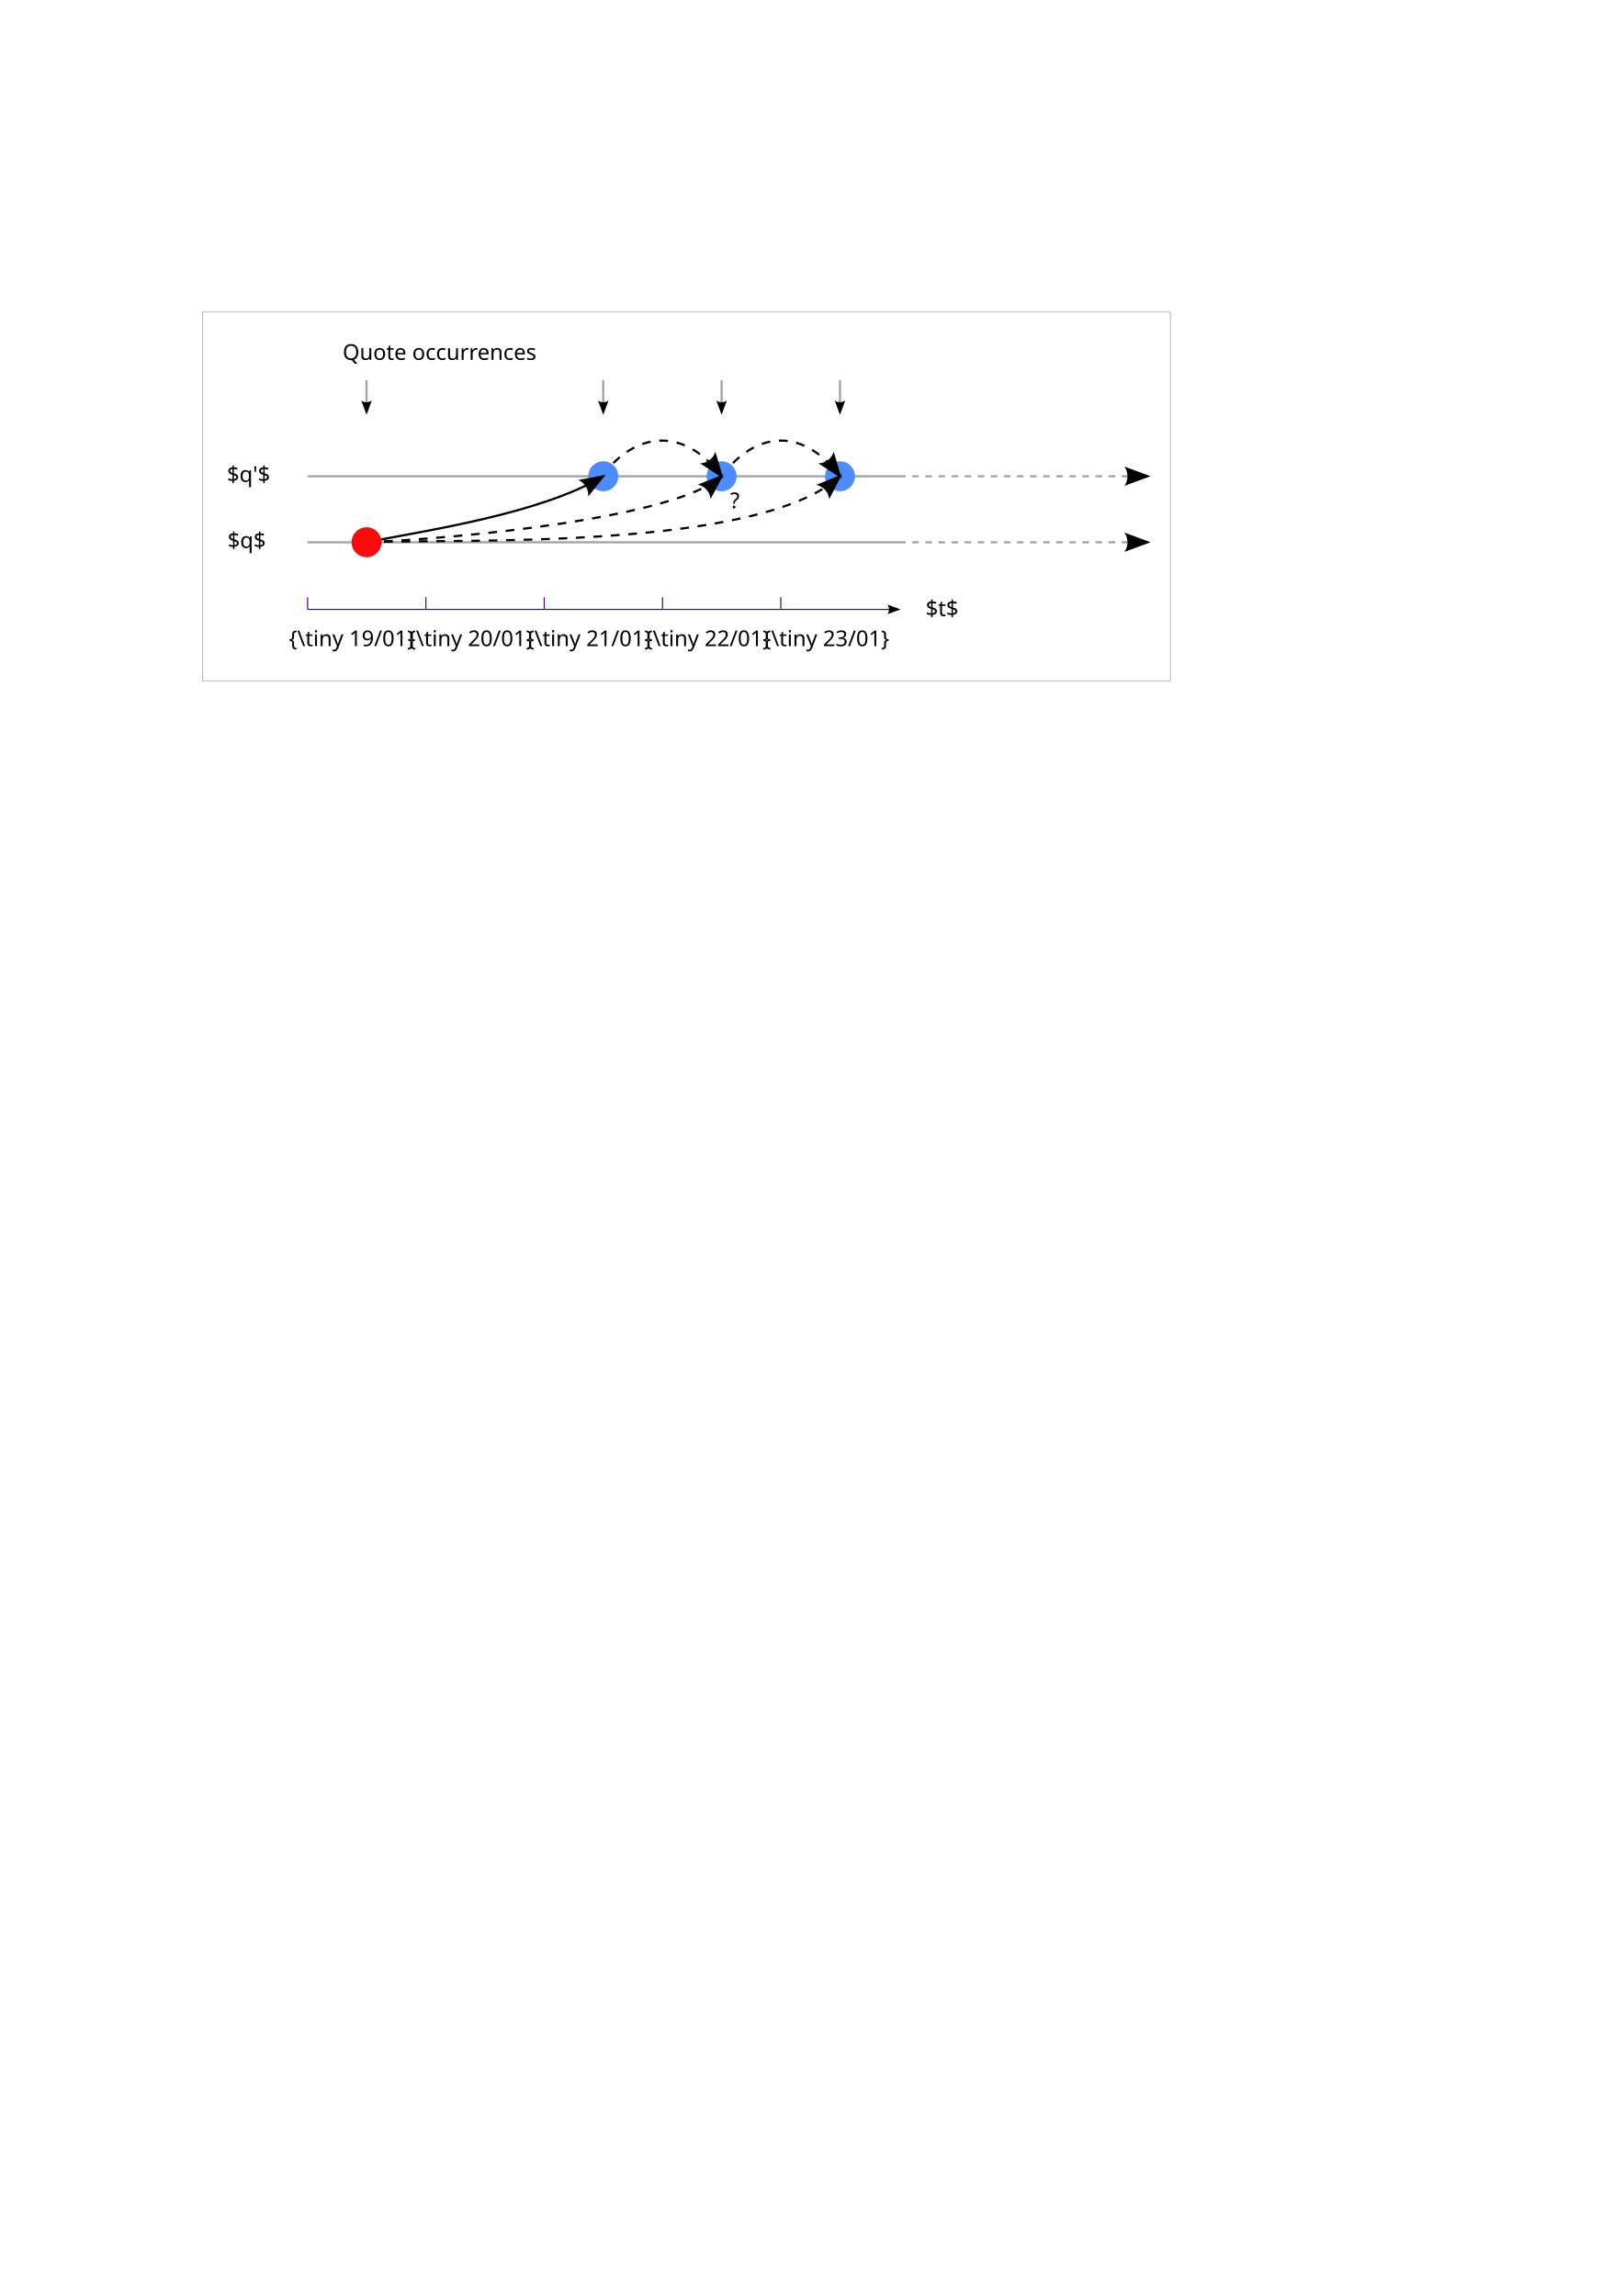
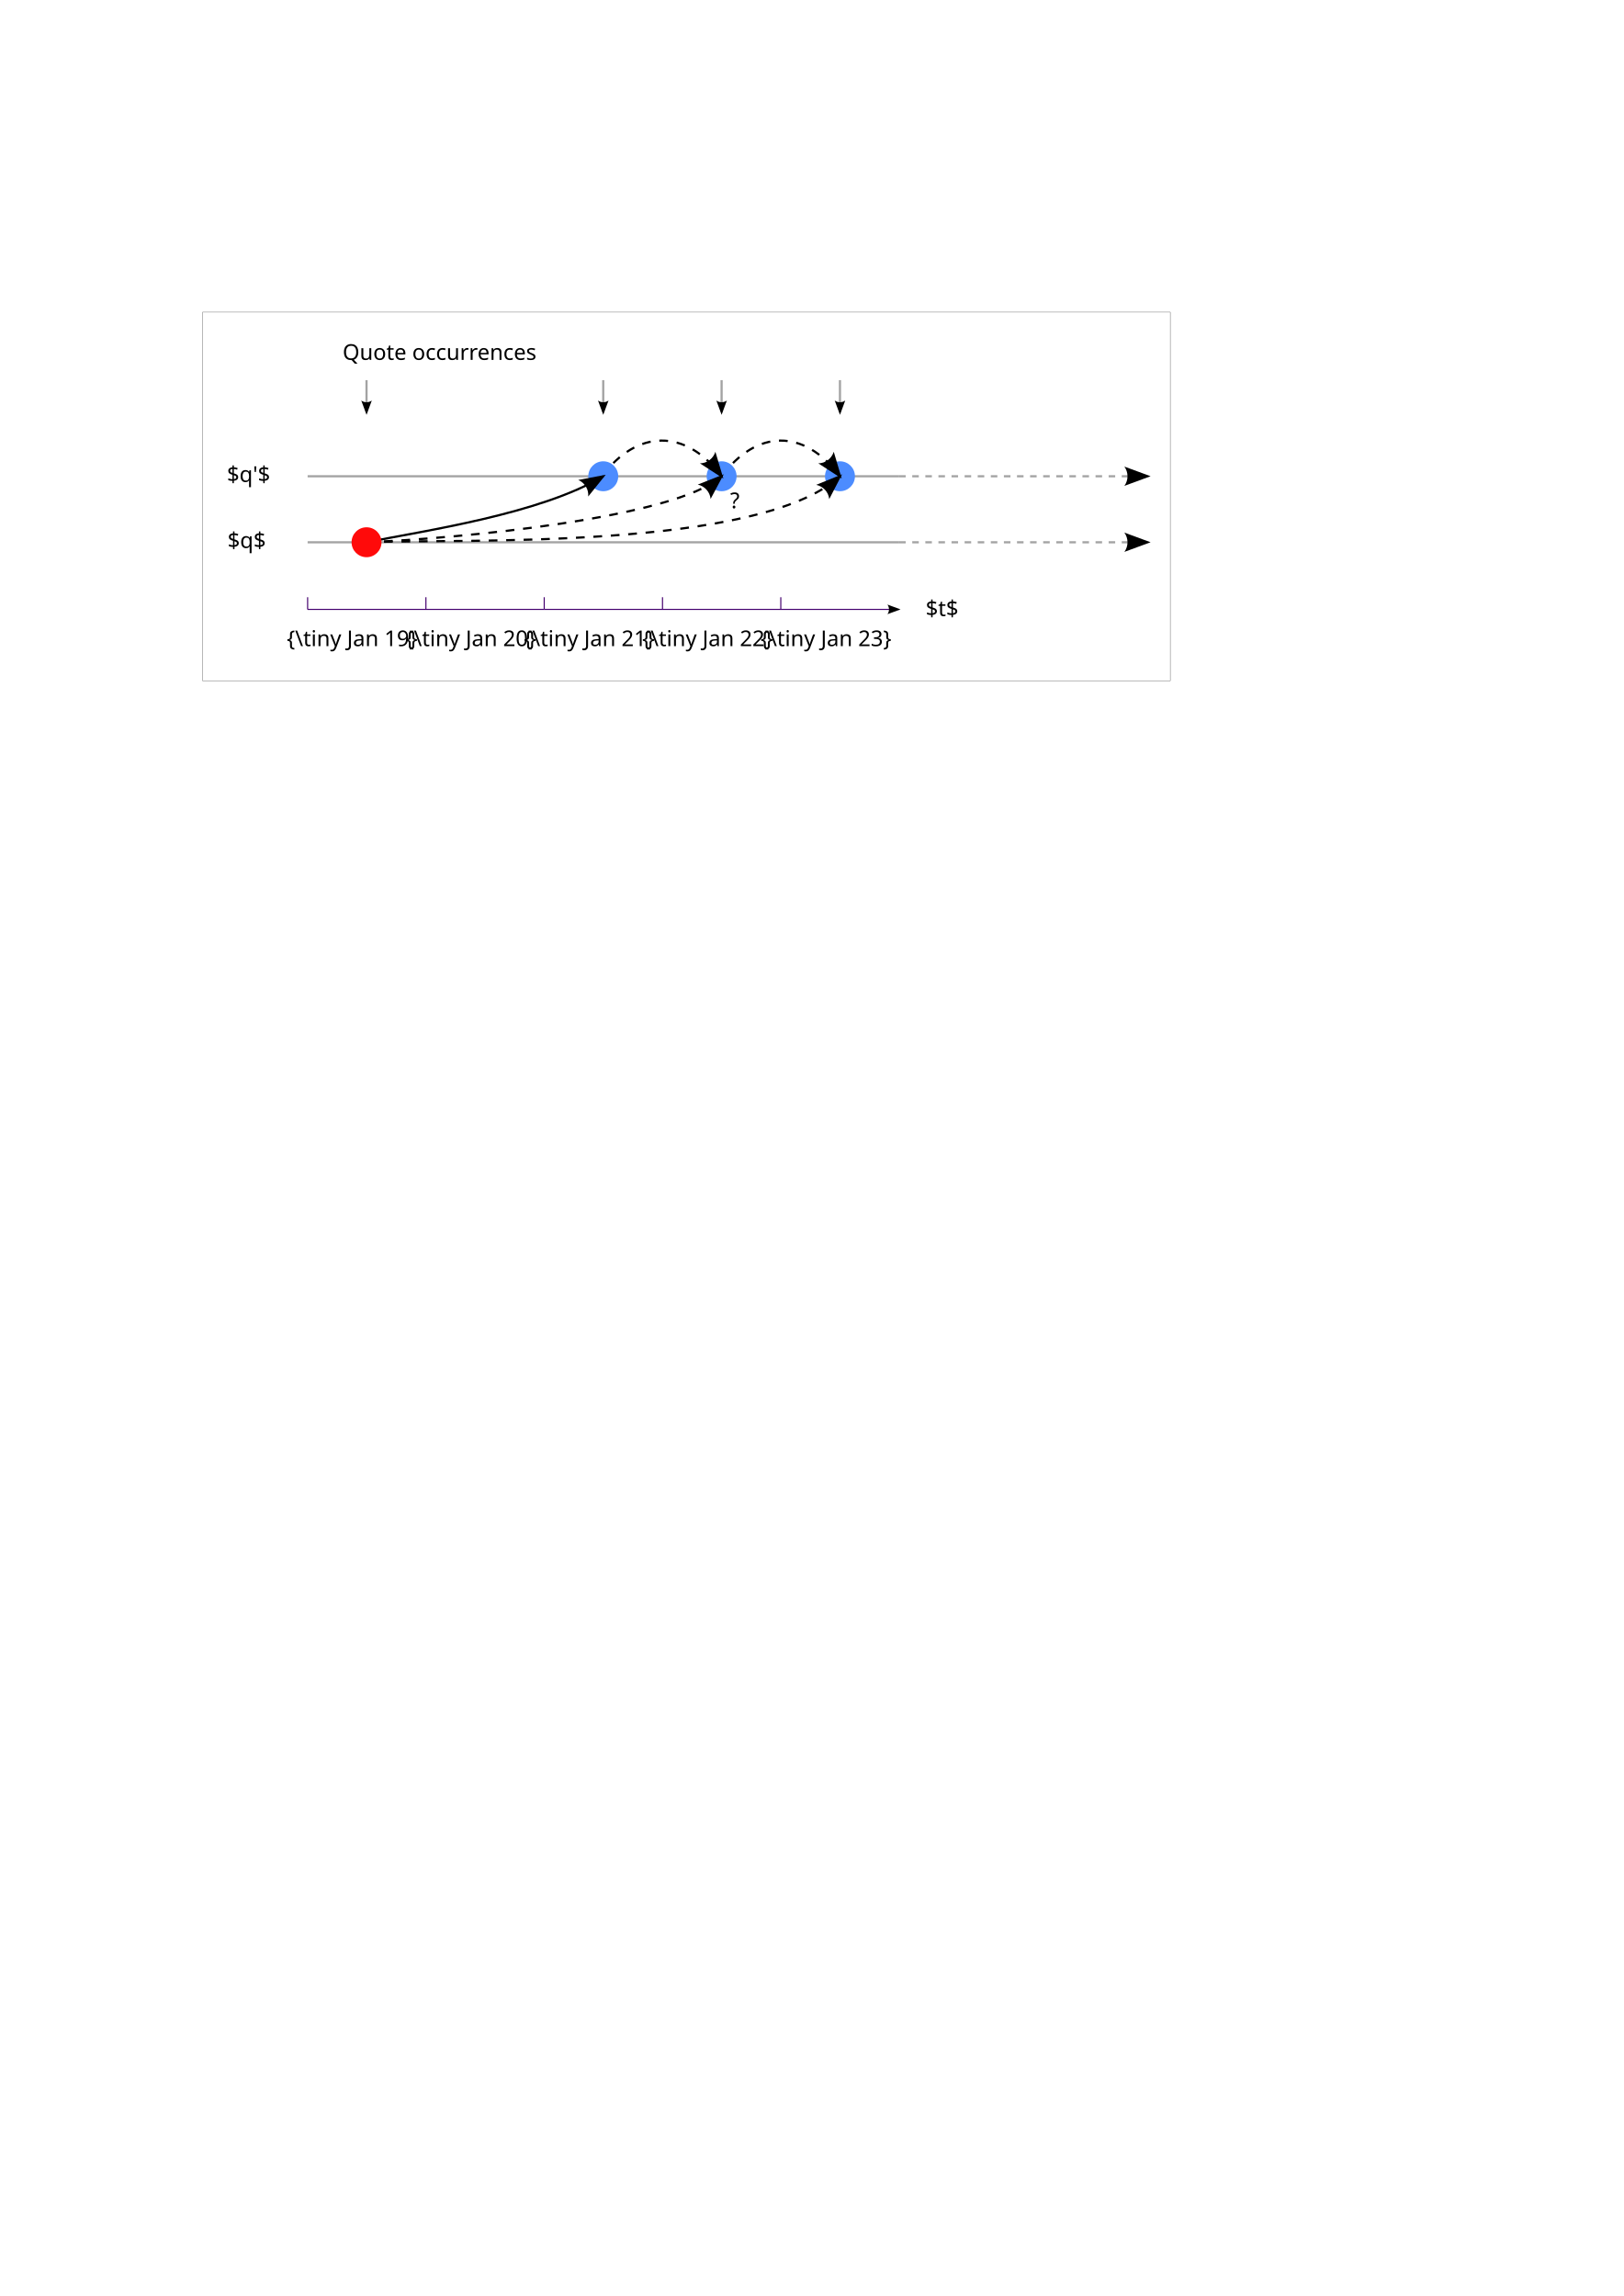
<svg xmlns="http://www.w3.org/2000/svg" version="1.1" width="744.094" height="1052.362" id="svg2">
  <defs id="defs4">
    <marker refX="0" refY="0" orient="auto" id="Arrow2Mend" style="overflow:visible">
      <path d="M 8.719,4.034 -2.207,0.016 8.719,-4.002 c -1.745,2.372 -1.735,5.617 -6e-7,8.035 z" transform="scale(-0.6,-0.6)" id="path3786" style="fill-rule:evenodd;stroke-width:0.625;stroke-linejoin:round" />
    </marker>
    <marker refX="0" refY="0" orient="auto" id="Arrow1Send" style="overflow:visible">
      <path d="M 0,0 5,-5 -12.5,0 5,5 0,0 z" transform="matrix(-0.2,0,0,-0.2,-1.2,0)" id="path3774" style="fill-rule:evenodd;stroke:#000000;stroke-width:1pt" />
    </marker>
    <marker refX="0" refY="0" orient="auto" id="Arrow2Lend" style="overflow:visible">
      <path d="M 8.719,4.034 -2.207,0.016 8.719,-4.002 c -1.745,2.372 -1.735,5.617 -6e-7,8.035 z" transform="matrix(-1.1,0,0,-1.1,-1.1,0)" id="path3780" style="fill-rule:evenodd;stroke-width:0.625;stroke-linejoin:round" />
    </marker>
    <marker refX="0" refY="0" orient="auto" id="Arrow2Lend-3" style="overflow:visible">
      <path d="M 8.719,4.034 -2.207,0.016 8.719,-4.002 c -1.745,2.372 -1.735,5.617 -6e-7,8.035 z" transform="matrix(-1.1,0,0,-1.1,-1.1,0)" id="path3780-4" style="fill-rule:evenodd;stroke-width:0.625;stroke-linejoin:round" />
    </marker>
    <marker refX="0" refY="0" orient="auto" id="Arrow2Lend-0" style="overflow:visible">
      <path d="M 8.719,4.034 -2.207,0.016 8.719,-4.002 c -1.745,2.372 -1.735,5.617 -6e-7,8.035 z" transform="matrix(-1.1,0,0,-1.1,-1.1,0)" id="path3780-3" style="fill-rule:evenodd;stroke-width:0.625;stroke-linejoin:round" />
    </marker>
    <marker refX="0" refY="0" orient="auto" id="Arrow2Lend-0-8" style="overflow:visible">
      <path d="M 8.719,4.034 -2.207,0.016 8.719,-4.002 c -1.745,2.372 -1.735,5.617 -6e-7,8.035 z" transform="matrix(-1.1,0,0,-1.1,-1.1,0)" id="path3780-3-8" style="fill-rule:evenodd;stroke-width:0.625;stroke-linejoin:round" />
    </marker>
    <marker refX="0" refY="0" orient="auto" id="Arrow2Lend-0-1" style="overflow:visible">
      <path d="M 8.719,4.034 -2.207,0.016 8.719,-4.002 c -1.745,2.372 -1.735,5.617 -6e-7,8.035 z" transform="matrix(-1.1,0,0,-1.1,-1.1,0)" id="path3780-3-87" style="fill-rule:evenodd;stroke-width:0.625;stroke-linejoin:round" />
    </marker>
    <marker refX="0" refY="0" orient="auto" id="Arrow2Lend-03" style="overflow:visible">
      <path d="M 8.719,4.034 -2.207,0.016 8.719,-4.002 c -1.745,2.372 -1.735,5.617 -6e-7,8.035 z" transform="matrix(-1.1,0,0,-1.1,-1.1,0)" id="path3780-8" style="fill-rule:evenodd;stroke-width:0.625;stroke-linejoin:round" />
    </marker>
    <marker refX="0" refY="0" orient="auto" id="Arrow2Lend-8" style="overflow:visible">
      <path d="M 8.719,4.034 -2.207,0.016 8.719,-4.002 c -1.745,2.372 -1.735,5.617 -6e-7,8.035 z" transform="matrix(-1.1,0,0,-1.1,-1.1,0)" id="path3780-2" style="fill-rule:evenodd;stroke-width:0.625;stroke-linejoin:round" />
    </marker>
    <marker refX="0" refY="0" orient="auto" id="marker3130" style="overflow:visible">
      <path d="M 8.719,4.034 -2.207,0.016 8.719,-4.002 c -1.745,2.372 -1.735,5.617 -6e-7,8.035 z" transform="matrix(-1.1,0,0,-1.1,-1.1,0)" id="path3132" style="fill-rule:evenodd;stroke-width:0.625;stroke-linejoin:round" />
    </marker>
    <marker refX="0" refY="0" orient="auto" id="Arrow2Mend-3" style="overflow:visible">
      <path d="M 8.719,4.034 -2.207,0.016 8.719,-4.002 c -1.745,2.372 -1.735,5.617 -6e-7,8.035 z" transform="scale(-0.6,-0.6)" id="path3786-8" style="fill-rule:evenodd;stroke-width:0.625;stroke-linejoin:round" />
    </marker>
    <marker refX="0" refY="0" orient="auto" id="Arrow2Mend-6" style="overflow:visible">
      <path d="M 8.719,4.034 -2.207,0.016 8.719,-4.002 c -1.745,2.372 -1.735,5.617 -6e-7,8.035 z" transform="scale(-0.6,-0.6)" id="path3786-80" style="fill-rule:evenodd;stroke-width:0.625;stroke-linejoin:round" />
    </marker>
    <marker refX="0" refY="0" orient="auto" id="Arrow2Mend-8" style="overflow:visible">
      <path d="M 8.719,4.034 -2.207,0.016 8.719,-4.002 c -1.745,2.372 -1.735,5.617 -6e-7,8.035 z" transform="scale(-0.6,-0.6)" id="path3786-1" style="fill-rule:evenodd;stroke-width:0.625;stroke-linejoin:round" />
    </marker>
    <marker refX="0" refY="0" orient="auto" id="marker3058" style="overflow:visible">
      <path d="M 8.719,4.034 -2.207,0.016 8.719,-4.002 c -1.745,2.372 -1.735,5.617 -6e-7,8.035 z" transform="scale(-0.6,-0.6)" id="path3060" style="fill-rule:evenodd;stroke-width:0.625;stroke-linejoin:round" />
    </marker>
    <marker refX="0" refY="0" orient="auto" id="marker3062" style="overflow:visible">
      <path d="M 8.719,4.034 -2.207,0.016 8.719,-4.002 c -1.745,2.372 -1.735,5.617 -6e-7,8.035 z" transform="scale(-0.6,-0.6)" id="path3064" style="fill-rule:evenodd;stroke-width:0.625;stroke-linejoin:round" />
    </marker>
    <marker refX="0" refY="0" orient="auto" id="marker3130-2" style="overflow:visible">
      <path d="M 8.719,4.034 -2.207,0.016 8.719,-4.002 c -1.745,2.372 -1.735,5.617 -6e-7,8.035 z" transform="matrix(-1.1,0,0,-1.1,-1.1,0)" id="path3132-7" style="fill-rule:evenodd;stroke-width:0.625;stroke-linejoin:round" />
    </marker>
    <marker refX="0" refY="0" orient="auto" id="marker3068" style="overflow:visible">
      <path d="M 8.719,4.034 -2.207,0.016 8.719,-4.002 c -1.745,2.372 -1.735,5.617 -6e-7,8.035 z" transform="matrix(-1.1,0,0,-1.1,-1.1,0)" id="path3070" style="fill-rule:evenodd;stroke-width:0.625;stroke-linejoin:round" />
    </marker>
    <marker refX="0" refY="0" orient="auto" id="Arrow2Lend-2" style="overflow:visible">
      <path d="M 8.719,4.034 -2.207,0.016 8.719,-4.002 c -1.745,2.372 -1.735,5.617 -6e-7,8.035 z" transform="matrix(-1.1,0,0,-1.1,-1.1,0)" id="path3780-0" style="fill-rule:evenodd;stroke-width:0.625;stroke-linejoin:round" />
    </marker>
    <marker refX="0" refY="0" orient="auto" id="marker3074" style="overflow:visible">
      <path d="M 8.719,4.034 -2.207,0.016 8.719,-4.002 c -1.745,2.372 -1.735,5.617 -6e-7,8.035 z" transform="matrix(-1.1,0,0,-1.1,-1.1,0)" id="path3076" style="fill-rule:evenodd;stroke-width:0.625;stroke-linejoin:round" />
    </marker>
    <marker refX="0" refY="0" orient="auto" id="marker3130-22" style="overflow:visible">
      <path d="M 8.719,4.034 -2.207,0.016 8.719,-4.002 c -1.745,2.372 -1.735,5.617 -6e-7,8.035 z" transform="matrix(-1.1,0,0,-1.1,-1.1,0)" id="path3132-4" style="fill-rule:evenodd;stroke-width:0.625;stroke-linejoin:round" />
    </marker>
    <marker refX="0" refY="0" orient="auto" id="marker3130-0" style="overflow:visible">
      <path d="M 8.719,4.034 -2.207,0.016 8.719,-4.002 c -1.745,2.372 -1.735,5.617 -6e-7,8.035 z" transform="matrix(-1.1,0,0,-1.1,-1.1,0)" id="path3132-5" style="fill-rule:evenodd;stroke-width:0.625;stroke-linejoin:round" />
    </marker>
    <marker refX="0" refY="0" orient="auto" id="marker3130-0-0" style="overflow:visible">
      <path d="M 8.719,4.034 -2.207,0.016 8.719,-4.002 c -1.745,2.372 -1.735,5.617 -6e-7,8.035 z" transform="matrix(-1.1,0,0,-1.1,-1.1,0)" id="path3132-5-9" style="fill-rule:evenodd;stroke-width:0.625;stroke-linejoin:round" />
    </marker>
    <marker refX="0" refY="0" orient="auto" id="Arrow2Mend-7" style="overflow:visible">
      <path d="M 8.719,4.034 -2.207,0.016 8.719,-4.002 c -1.745,2.372 -1.735,5.617 -6e-7,8.035 z" transform="scale(-0.6,-0.6)" id="path3786-3" style="fill-rule:evenodd;stroke-width:0.625;stroke-linejoin:round" />
    </marker>
    <marker refX="0" refY="0" orient="auto" id="marker3130-0-3" style="overflow:visible">
      <path d="M 8.719,4.034 -2.207,0.016 8.719,-4.002 c -1.745,2.372 -1.735,5.617 -6e-7,8.035 z" transform="matrix(-1.1,0,0,-1.1,-1.1,0)" id="path3132-5-7" style="fill-rule:evenodd;stroke-width:0.625;stroke-linejoin:round" />
    </marker>
    <marker refX="0" refY="0" orient="auto" id="Arrow2Lend-6" style="overflow:visible">
      <path d="M 8.719,4.034 -2.207,0.016 8.719,-4.002 c -1.745,2.372 -1.735,5.617 -6e-7,8.035 z" transform="matrix(-1.1,0,0,-1.1,-1.1,0)" id="path3780-5" style="fill-rule:evenodd;stroke-width:0.625;stroke-linejoin:round" />
    </marker>
    <marker refX="0" refY="0" orient="auto" id="marker3130-1" style="overflow:visible">
      <path d="M 8.719,4.034 -2.207,0.016 8.719,-4.002 c -1.745,2.372 -1.735,5.617 -6e-7,8.035 z" transform="matrix(-1.1,0,0,-1.1,-1.1,0)" id="path3132-3" style="fill-rule:evenodd;stroke-width:0.625;stroke-linejoin:round" />
    </marker>
    <marker refX="0" refY="0" orient="auto" id="marker3130-0-9" style="overflow:visible">
      <path d="M 8.719,4.034 -2.207,0.016 8.719,-4.002 c -1.745,2.372 -1.735,5.617 -6e-7,8.035 z" transform="matrix(-1.1,0,0,-1.1,-1.1,0)" id="path3132-5-93" style="fill-rule:evenodd;stroke-width:0.625;stroke-linejoin:round" />
    </marker>
    <marker refX="0" refY="0" orient="auto" id="marker3130-0-92" style="overflow:visible">
      <path d="M 8.719,4.034 -2.207,0.016 8.719,-4.002 c -1.745,2.372 -1.735,5.617 -6e-7,8.035 z" transform="matrix(-1.1,0,0,-1.1,-1.1,0)" id="path3132-5-3" style="fill-rule:evenodd;stroke-width:0.625;stroke-linejoin:round" />
    </marker>
    <marker refX="0" refY="0" orient="auto" id="marker5329" style="overflow:visible">
      <path d="M 8.719,4.034 -2.207,0.016 8.719,-4.002 c -1.745,2.372 -1.735,5.617 -6e-7,8.035 z" transform="matrix(-1.1,0,0,-1.1,-1.1,0)" id="path5331" style="fill-rule:evenodd;stroke-width:0.625;stroke-linejoin:round" />
    </marker>
    <marker refX="0" refY="0" orient="auto" id="Arrow2Lend-35" style="overflow:visible">
      <path d="M 8.719,4.034 -2.207,0.016 8.719,-4.002 c -1.745,2.372 -1.735,5.617 -6e-7,8.035 z" transform="matrix(-1.1,0,0,-1.1,-1.1,0)" id="path3780-83" style="fill-rule:evenodd;stroke-width:0.625;stroke-linejoin:round" />
    </marker>
    <marker refX="0" refY="0" orient="auto" id="marker3130-8" style="overflow:visible">
      <path d="M 8.719,4.034 -2.207,0.016 8.719,-4.002 c -1.745,2.372 -1.735,5.617 -6e-7,8.035 z" transform="matrix(-1.1,0,0,-1.1,-1.1,0)" id="path3132-41" style="fill-rule:evenodd;stroke-width:0.625;stroke-linejoin:round" />
    </marker>
    <marker refX="0" refY="0" orient="auto" id="marker5337" style="overflow:visible">
      <path d="M 8.719,4.034 -2.207,0.016 8.719,-4.002 c -1.745,2.372 -1.735,5.617 -6e-7,8.035 z" transform="matrix(-1.1,0,0,-1.1,-1.1,0)" id="path5339" style="fill-rule:evenodd;stroke-width:0.625;stroke-linejoin:round" />
    </marker>
    <marker refX="0" refY="0" orient="auto" id="marker5341" style="overflow:visible">
      <path d="M 8.719,4.034 -2.207,0.016 8.719,-4.002 c -1.745,2.372 -1.735,5.617 -6e-7,8.035 z" transform="matrix(-1.1,0,0,-1.1,-1.1,0)" id="path5343" style="fill-rule:evenodd;stroke-width:0.625;stroke-linejoin:round" />
    </marker>
    <marker refX="0" refY="0" orient="auto" id="marker5345" style="overflow:visible">
      <path d="M 8.719,4.034 -2.207,0.016 8.719,-4.002 c -1.745,2.372 -1.735,5.617 -6e-7,8.035 z" transform="matrix(-1.1,0,0,-1.1,-1.1,0)" id="path5347" style="fill-rule:evenodd;stroke-width:0.625;stroke-linejoin:round" />
    </marker>
    <marker refX="0" refY="0" orient="auto" id="Arrow2Lend-01" style="overflow:visible">
      <path d="M 8.719,4.034 -2.207,0.016 8.719,-4.002 c -1.745,2.372 -1.735,5.617 -6e-7,8.035 z" transform="matrix(-1.1,0,0,-1.1,-1.1,0)" id="path3780-6" style="fill-rule:evenodd;stroke-width:0.625;stroke-linejoin:round" />
    </marker>
    <marker refX="0" refY="0" orient="auto" id="marker3130-0-8" style="overflow:visible">
      <path d="M 8.719,4.034 -2.207,0.016 8.719,-4.002 c -1.745,2.372 -1.735,5.617 -6e-7,8.035 z" transform="matrix(-1.1,0,0,-1.1,-1.1,0)" id="path3132-5-0" style="fill-rule:evenodd;stroke-width:0.625;stroke-linejoin:round" />
    </marker>
    <marker refX="0" refY="0" orient="auto" id="marker3130-9" style="overflow:visible">
      <path d="M 8.719,4.034 -2.207,0.016 8.719,-4.002 c -1.745,2.372 -1.735,5.617 -6e-7,8.035 z" transform="matrix(-1.1,0,0,-1.1,-1.1,0)" id="path3132-6" style="fill-rule:evenodd;stroke-width:0.625;stroke-linejoin:round" />
    </marker>
    <marker refX="0" refY="0" orient="auto" id="marker6611" style="overflow:visible">
      <path d="M 8.719,4.034 -2.207,0.016 8.719,-4.002 c -1.745,2.372 -1.735,5.617 -6e-7,8.035 z" transform="matrix(-1.1,0,0,-1.1,-1.1,0)" id="path6613" style="fill-rule:evenodd;stroke-width:0.625;stroke-linejoin:round" />
    </marker>
    <marker refX="0" refY="0" orient="auto" id="marker6615" style="overflow:visible">
      <path d="M 8.719,4.034 -2.207,0.016 8.719,-4.002 c -1.745,2.372 -1.735,5.617 -6e-7,8.035 z" transform="matrix(-1.1,0,0,-1.1,-1.1,0)" id="path6617" style="fill-rule:evenodd;stroke-width:0.625;stroke-linejoin:round" />
    </marker>
    <marker refX="0" refY="0" orient="auto" id="marker5345-3" style="overflow:visible">
      <path d="M 8.719,4.034 -2.207,0.016 8.719,-4.002 c -1.745,2.372 -1.735,5.617 -6e-7,8.035 z" transform="matrix(-1.1,0,0,-1.1,-1.1,0)" id="path5347-8" style="fill-rule:evenodd;stroke-width:0.625;stroke-linejoin:round" />
    </marker>
    <marker refX="0" refY="0" orient="auto" id="marker5345-4" style="overflow:visible">
      <path d="M 8.719,4.034 -2.207,0.016 8.719,-4.002 c -1.745,2.372 -1.735,5.617 -6e-7,8.035 z" transform="matrix(-1.1,0,0,-1.1,-1.1,0)" id="path5347-1" style="fill-rule:evenodd;stroke-width:0.625;stroke-linejoin:round" />
    </marker>
  </defs>
  <g id="layer1" style="display:inline" />
  <g id="layer3" style="display:inline" />
  <text style="font-size:40px;font-style:normal;font-weight:normal;line-height:125%;letter-spacing:0px;word-spacing:0px;fill:#000000;fill-opacity:1;stroke:none;font-family:Sans" xml:space="preserve" id="text3033" y="530.508" x="139.073">
    <tspan id="tspan3035" y="530.508" x="139.073" />
  </text>
  <rect style="fill:none;stroke:#000000;stroke-width:0.117;stroke-linecap:round;stroke-linejoin:round;stroke-miterlimit:4;stroke-opacity:1;stroke-dasharray:none;stroke-dashoffset:0;display:inline" id="rect6504-5" y="143.084" x="92.828" height="168.944" width="443.483" />
  <g id="g3156">
    <g id="g3422">
      <text style="font-size:10px;font-style:normal;font-weight:normal;line-height:125%;letter-spacing:0px;word-spacing:0px;fill:#000000;fill-opacity:1;stroke:none;display:inline;font-family:Sans" xml:space="preserve" id="text3037-4" y="164.952" x="157.002">
        <tspan id="tspan3039-9" y="164.952" x="157.002">Quote occurrences</tspan>
      </text>
      <path style="fill:none;stroke:#a3a3a3;stroke-width:1px;stroke-linecap:butt;stroke-linejoin:miter;stroke-opacity:1;marker-end:url(#Arrow2Mend);display:inline" id="path3041-5" d="m 167.965,174.237 0,14.57" />
      <path style="fill:none;stroke:#a3a3a3;stroke-width:1px;stroke-linecap:butt;stroke-linejoin:miter;stroke-opacity:1;marker-end:url(#Arrow2Mend);display:inline" id="path3041-0-6" d="m 276.446,174.237 0,14.57" />
      <path style="fill:none;stroke:#a3a3a3;stroke-width:1px;stroke-linecap:butt;stroke-linejoin:miter;stroke-opacity:1;marker-end:url(#Arrow2Mend);display:inline" id="path3041-8-4" d="m 384.927,174.237 0,14.57" />
      <path style="fill:none;stroke:#a3a3a3;stroke-width:1px;stroke-linecap:butt;stroke-linejoin:miter;stroke-opacity:1;marker-end:url(#Arrow2Mend);display:inline" id="path3041-0-6-9" d="m 330.686,174.237 0,14.57" />
    </g>
    <path d="m 140.976,218.294 271.08,0" id="path4092-2" style="fill:none;stroke:#a3a3a3;stroke-width:1px;stroke-linecap:butt;stroke-linejoin:miter;stroke-opacity:1;marker-end:none;display:inline" />
    <path d="m 412.056,218.294 113.901,0" id="path2985-73-4-6" style="fill:none;stroke:#a3a3a3;stroke-width:1;stroke-linecap:butt;stroke-linejoin:miter;stroke-miterlimit:4;stroke-opacity:1;stroke-dasharray:3, 3;stroke-dashoffset:0;marker-end:url(#Arrow2Lend);display:inline" />
    <path d="m 140.976,248.552 271.08,0" id="path4092-2-0" style="fill:none;stroke:#a3a3a3;stroke-width:1px;stroke-linecap:butt;stroke-linejoin:miter;stroke-opacity:1;marker-end:none;display:inline" />
    <path d="m 391.796,218.294 a 6.859,6.859 0 0 1 -13.719,0 6.859,6.859 0 1 1 13.719,0 z" id="path4199-24-449-6-5" style="fill:#4c8cff;fill-opacity:1;stroke:none;display:inline" />
    <path d="m 330.696,218.294 c 16.033,-21.465 37.67,-22.14 54.24,0" id="path3219-7-7" style="fill:none;stroke:#000000;stroke-width:1;stroke-linecap:butt;stroke-linejoin:miter;stroke-miterlimit:4;stroke-opacity:1;stroke-dasharray:4, 4;stroke-dashoffset:0;marker-end:url(#marker3130-0);display:inline" />
    <path d="m 337.555,218.294 a 6.859,6.859 0 0 1 -13.719,0 6.859,6.859 0 1 1 13.719,0 z" id="path4199-24-449-6-5-8" style="fill:#4c8cff;fill-opacity:1;stroke:none;display:inline" />
    <path d="m 275.858,218.294 c 16.033,-21.465 38.267,-22.14 54.837,0" id="path3219-7" style="fill:none;stroke:#000000;stroke-width:1;stroke-linecap:butt;stroke-linejoin:miter;stroke-miterlimit:4;stroke-opacity:1;stroke-dasharray:4, 4;stroke-dashoffset:0;marker-end:url(#marker3130-0);display:inline" />
    <text x="103.997" y="220.896" id="text4753-2-0" xml:space="preserve" style="font-size:10px;font-style:normal;font-variant:normal;font-weight:normal;font-stretch:normal;line-height:125%;letter-spacing:0px;word-spacing:0px;fill:#000000;fill-opacity:1;stroke:none;display:inline;font-family:Norasi;-inkscape-font-specification:Norasi">
      <tspan x="103.997" y="220.896" id="tspan4755-7-3">$q'$</tspan>
    </text>
    <text x="104.271" y="251.154" id="text4757-5-8" xml:space="preserve" style="font-size:10px;font-style:normal;font-variant:normal;font-weight:normal;font-stretch:normal;line-height:125%;letter-spacing:0px;word-spacing:0px;fill:#000000;fill-opacity:1;stroke:none;display:inline;font-family:Norasi;-inkscape-font-specification:Norasi">
      <tspan x="104.271" y="251.154" id="tspan4759-4-7">$q$</tspan>
    </text>
    <text x="424.196" y="282.37" id="text5775-2-0" xml:space="preserve" style="font-size:10px;font-style:normal;font-variant:normal;font-weight:normal;font-stretch:normal;line-height:125%;letter-spacing:0px;word-spacing:0px;fill:#000000;fill-opacity:1;stroke:none;display:inline;font-family:Norasi;-inkscape-font-specification:Norasi">
      <tspan x="424.196" y="282.37" id="tspan5777-9-4">$t$</tspan>
    </text>
    <path d="m 283.315,218.294 a 6.859,6.859 0 0 1 -13.719,0 6.859,6.859 0 1 1 13.719,0 z" id="path4199-24-26-9-4" style="fill:#4c8cff;fill-opacity:1;stroke:none;display:inline" />
    <path d="m 167.974,248.534 c 26.785,-5.313 79.732,-12.972 108.481,-30.241" id="path4985-8" style="fill:none;stroke:#000000;stroke-width:1px;stroke-linecap:butt;stroke-linejoin:miter;stroke-opacity:1;marker-end:url(#marker3130);display:inline" />
    <path d="m 167.974,248.534 c 41.686,-1.671 141.091,-10.931 162.721,-30.241" id="path4985-8-3" style="fill:none;stroke:#000000;stroke-width:1;stroke-linecap:butt;stroke-linejoin:miter;stroke-miterlimit:4;stroke-opacity:1;stroke-dasharray:4, 4;stroke-dashoffset:0;marker-end:url(#marker3130);display:inline" />
    <text x="343.266" y="232.929" id="text4385" xml:space="preserve" style="font-size:10px;font-style:normal;font-weight:normal;line-height:125%;letter-spacing:0px;word-spacing:0px;fill:#000000;fill-opacity:1;stroke:none;font-family:Sans">
      <tspan x="343.266" y="232.929" id="tspan4387" style="text-align:center;text-anchor:middle">?</tspan>
    </text>
    <path d="m 412.056,248.552 113.901,0" id="path2985-73-4-6-0" style="fill:none;stroke:#a3a3a3;stroke-width:1;stroke-linecap:butt;stroke-linejoin:miter;stroke-miterlimit:4;stroke-opacity:1;stroke-dasharray:3, 3;stroke-dashoffset:0;marker-end:url(#Arrow2Lend);display:inline" />
    <path d="m 167.974,248.534 c 41.686,-1.671 179.41,4.054 216.962,-30.241" id="path4985-8-3-7" style="fill:none;stroke:#000000;stroke-width:1;stroke-linecap:butt;stroke-linejoin:miter;stroke-miterlimit:4;stroke-opacity:1;stroke-dasharray:4, 4;stroke-dashoffset:0;marker-end:url(#marker3130);display:inline" />
    <path d="m 174.834,248.534 a 6.859,6.859 0 0 1 -13.719,0 6.859,6.859 0 1 1 13.719,0 z" id="path4199-1-4-5" style="fill:#ff0a0a;fill-opacity:1;stroke:none;display:inline" />
    <text x="167.889" y="296.152" id="text4542" xml:space="preserve" style="font-size:10px;font-style:normal;font-weight:normal;text-align:center;line-height:125%;letter-spacing:0px;word-spacing:0px;text-anchor:middle;fill:#000000;fill-opacity:1;stroke:none;font-family:Sans">
-       <tspan x="167.889" y="296.152" id="tspan4544">{\tiny 19/01}</tspan>
+       <tspan x="167.889" y="296.152" id="tspan4544">{\tiny Jan 19}</tspan>
    </text>
    <text x="222.312" y="296.152" id="text4542-7" xml:space="preserve" style="font-size:10px;font-style:normal;font-weight:normal;text-align:center;line-height:125%;letter-spacing:0px;word-spacing:0px;text-anchor:middle;fill:#000000;fill-opacity:1;stroke:none;display:inline;font-family:Sans">
-       <tspan x="222.312" y="296.152" id="tspan4544-6">{\tiny 20/01}</tspan>
+       <tspan x="222.312" y="296.152" id="tspan4544-6">{\tiny Jan 20}</tspan>
    </text>
    <text x="276.553" y="296.152" id="text4542-3" xml:space="preserve" style="font-size:10px;font-style:normal;font-weight:normal;text-align:center;line-height:125%;letter-spacing:0px;word-spacing:0px;text-anchor:middle;fill:#000000;fill-opacity:1;stroke:none;display:inline;font-family:Sans">
-       <tspan x="276.553" y="296.152" id="tspan4544-63">{\tiny 21/01}</tspan>
+       <tspan x="276.553" y="296.152" id="tspan4544-63">{\tiny Jan 21}</tspan>
    </text>
    <text x="330.793" y="296.152" id="text4542-0" xml:space="preserve" style="font-size:10px;font-style:normal;font-weight:normal;text-align:center;line-height:125%;letter-spacing:0px;word-spacing:0px;text-anchor:middle;fill:#000000;fill-opacity:1;stroke:none;display:inline;font-family:Sans">
-       <tspan x="330.793" y="296.152" id="tspan4544-3">{\tiny 22/01}</tspan>
+       <tspan x="330.793" y="296.152" id="tspan4544-3">{\tiny Jan 22}</tspan>
    </text>
    <text x="385.034" y="296.152" id="text4542-6" xml:space="preserve" style="font-size:10px;font-style:normal;font-weight:normal;text-align:center;line-height:125%;letter-spacing:0px;word-spacing:0px;text-anchor:middle;fill:#000000;fill-opacity:1;stroke:none;display:inline;font-family:Sans">
-       <tspan x="385.034" y="296.152" id="tspan4544-638">{\tiny 23/01}</tspan>
+       <tspan x="385.034" y="296.152" id="tspan4544-638">{\tiny Jan 23}</tspan>
    </text>
    <path d="m 249.396,273.733 0,5.582" id="path4540-30-3-9" style="fill:none;stroke:#44006e;stroke-width:0.5;stroke-linecap:butt;stroke-linejoin:miter;stroke-miterlimit:4;stroke-opacity:1;stroke-dasharray:none;display:inline" />
    <path d="m 357.816,273.733 0,5.582" id="path4540-14-8-1" style="fill:none;stroke:#44006e;stroke-width:0.5;stroke-linecap:butt;stroke-linejoin:miter;stroke-miterlimit:4;stroke-opacity:1;stroke-dasharray:none;display:inline" />
    <path d="m 249.396,279.315 108.42,0" id="path5557-2" style="fill:none;stroke:#44006e;stroke-width:0.5;stroke-linecap:butt;stroke-linejoin:miter;stroke-miterlimit:4;stroke-opacity:1;stroke-dasharray:none" />
    <path d="m 140.976,279.315 108.42,0" id="path5557-7-1" style="fill:none;stroke:#44006e;stroke-width:0.5;stroke-linecap:butt;stroke-linejoin:miter;stroke-miterlimit:4;stroke-opacity:1;stroke-dasharray:none;display:inline" />
    <path d="m 140.976,273.733 0,5.582" id="path4540-30-3-1-5" style="fill:none;stroke:#44006e;stroke-width:0.5;stroke-linecap:butt;stroke-linejoin:miter;stroke-miterlimit:4;stroke-opacity:1;stroke-dasharray:none;display:inline" />
    <path d="m 357.816,279.315 54.21,0" id="path5557-0-6" style="fill:none;stroke:#44006e;stroke-width:0.5;stroke-linecap:butt;stroke-linejoin:miter;stroke-miterlimit:4;stroke-opacity:1;stroke-dasharray:none;marker-end:url(#marker5345);display:inline" />
    <path d="m 195.186,273.733 0,5.582" id="path4540-30-3-9-6" style="fill:none;stroke:#44006e;stroke-width:0.5;stroke-linecap:butt;stroke-linejoin:miter;stroke-miterlimit:4;stroke-opacity:1;stroke-dasharray:none;display:inline" />
    <path d="m 303.606,273.733 0,5.582" id="path4540-30-3-9-2" style="fill:none;stroke:#44006e;stroke-width:0.5;stroke-linecap:butt;stroke-linejoin:miter;stroke-miterlimit:4;stroke-opacity:1;stroke-dasharray:none;display:inline" />
  </g>
  <text style="font-size:10px;font-style:normal;font-weight:normal;line-height:125%;letter-spacing:0px;word-spacing:0px;fill:#000000;fill-opacity:1;stroke:none;font-family:Sans" xml:space="preserve" id="text6559" y="298.72" x="276.159">
    <tspan id="tspan6561" y="298.72" x="276.159" />
  </text>
</svg>
